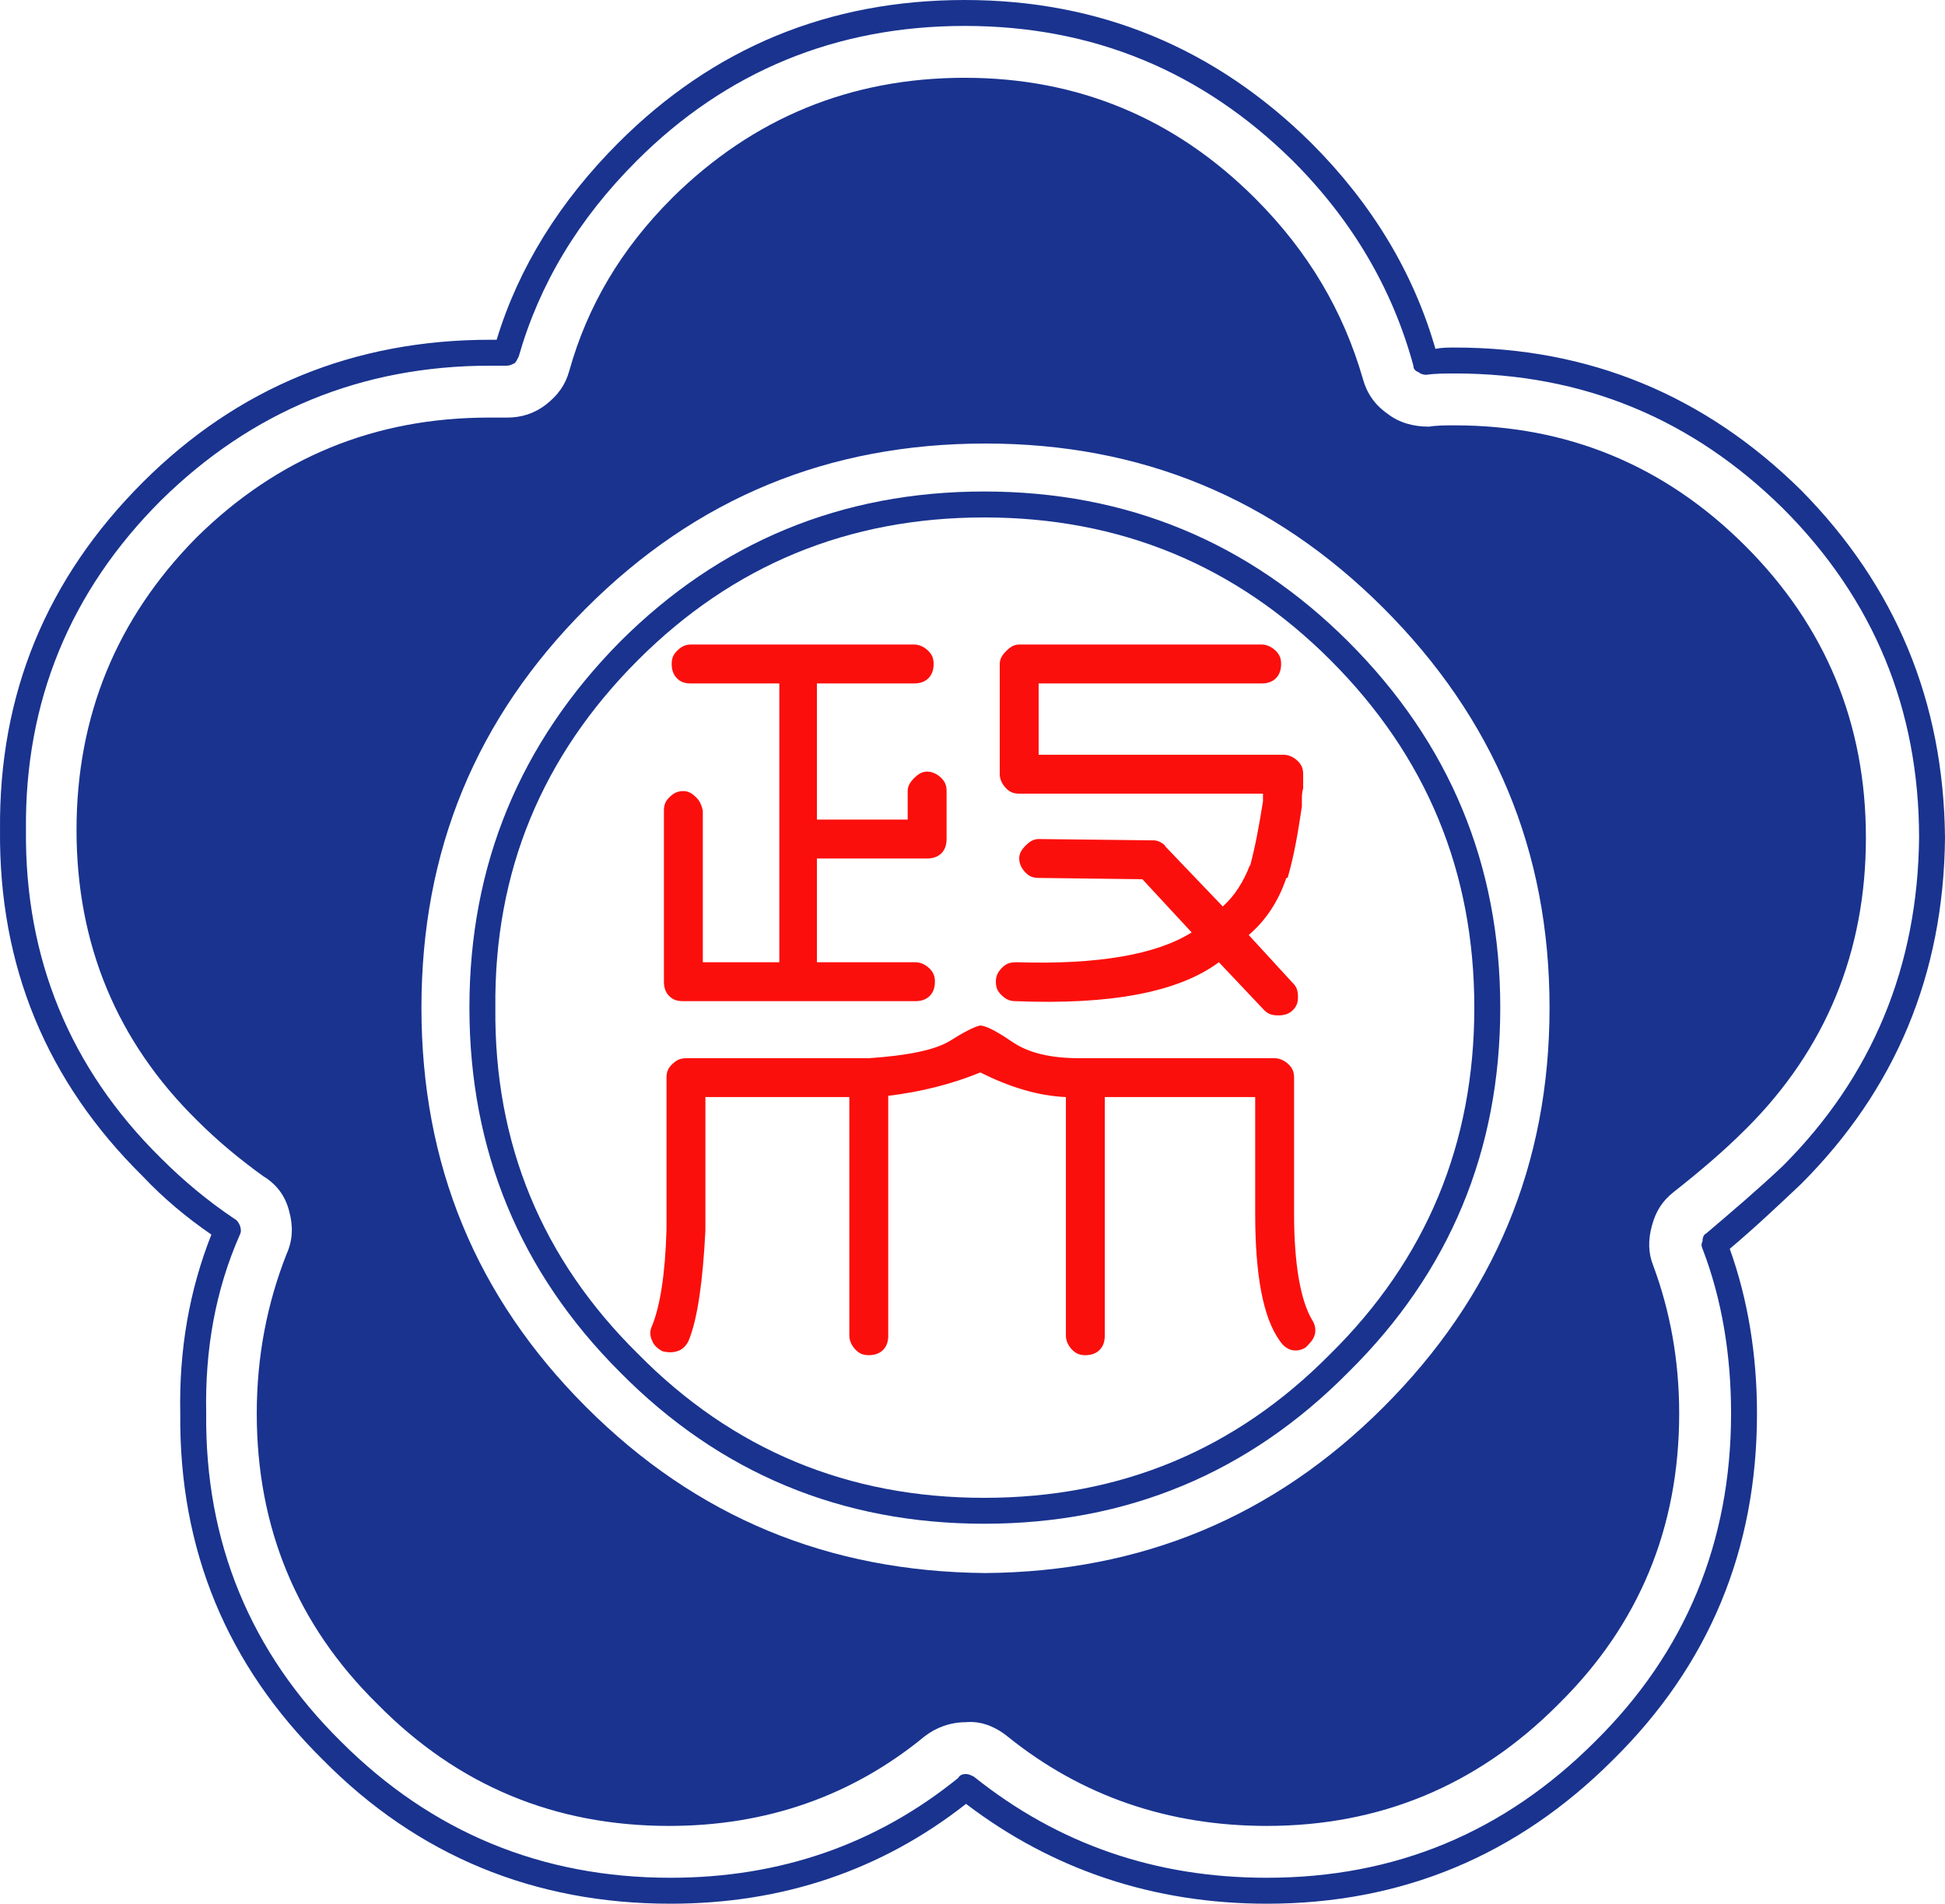
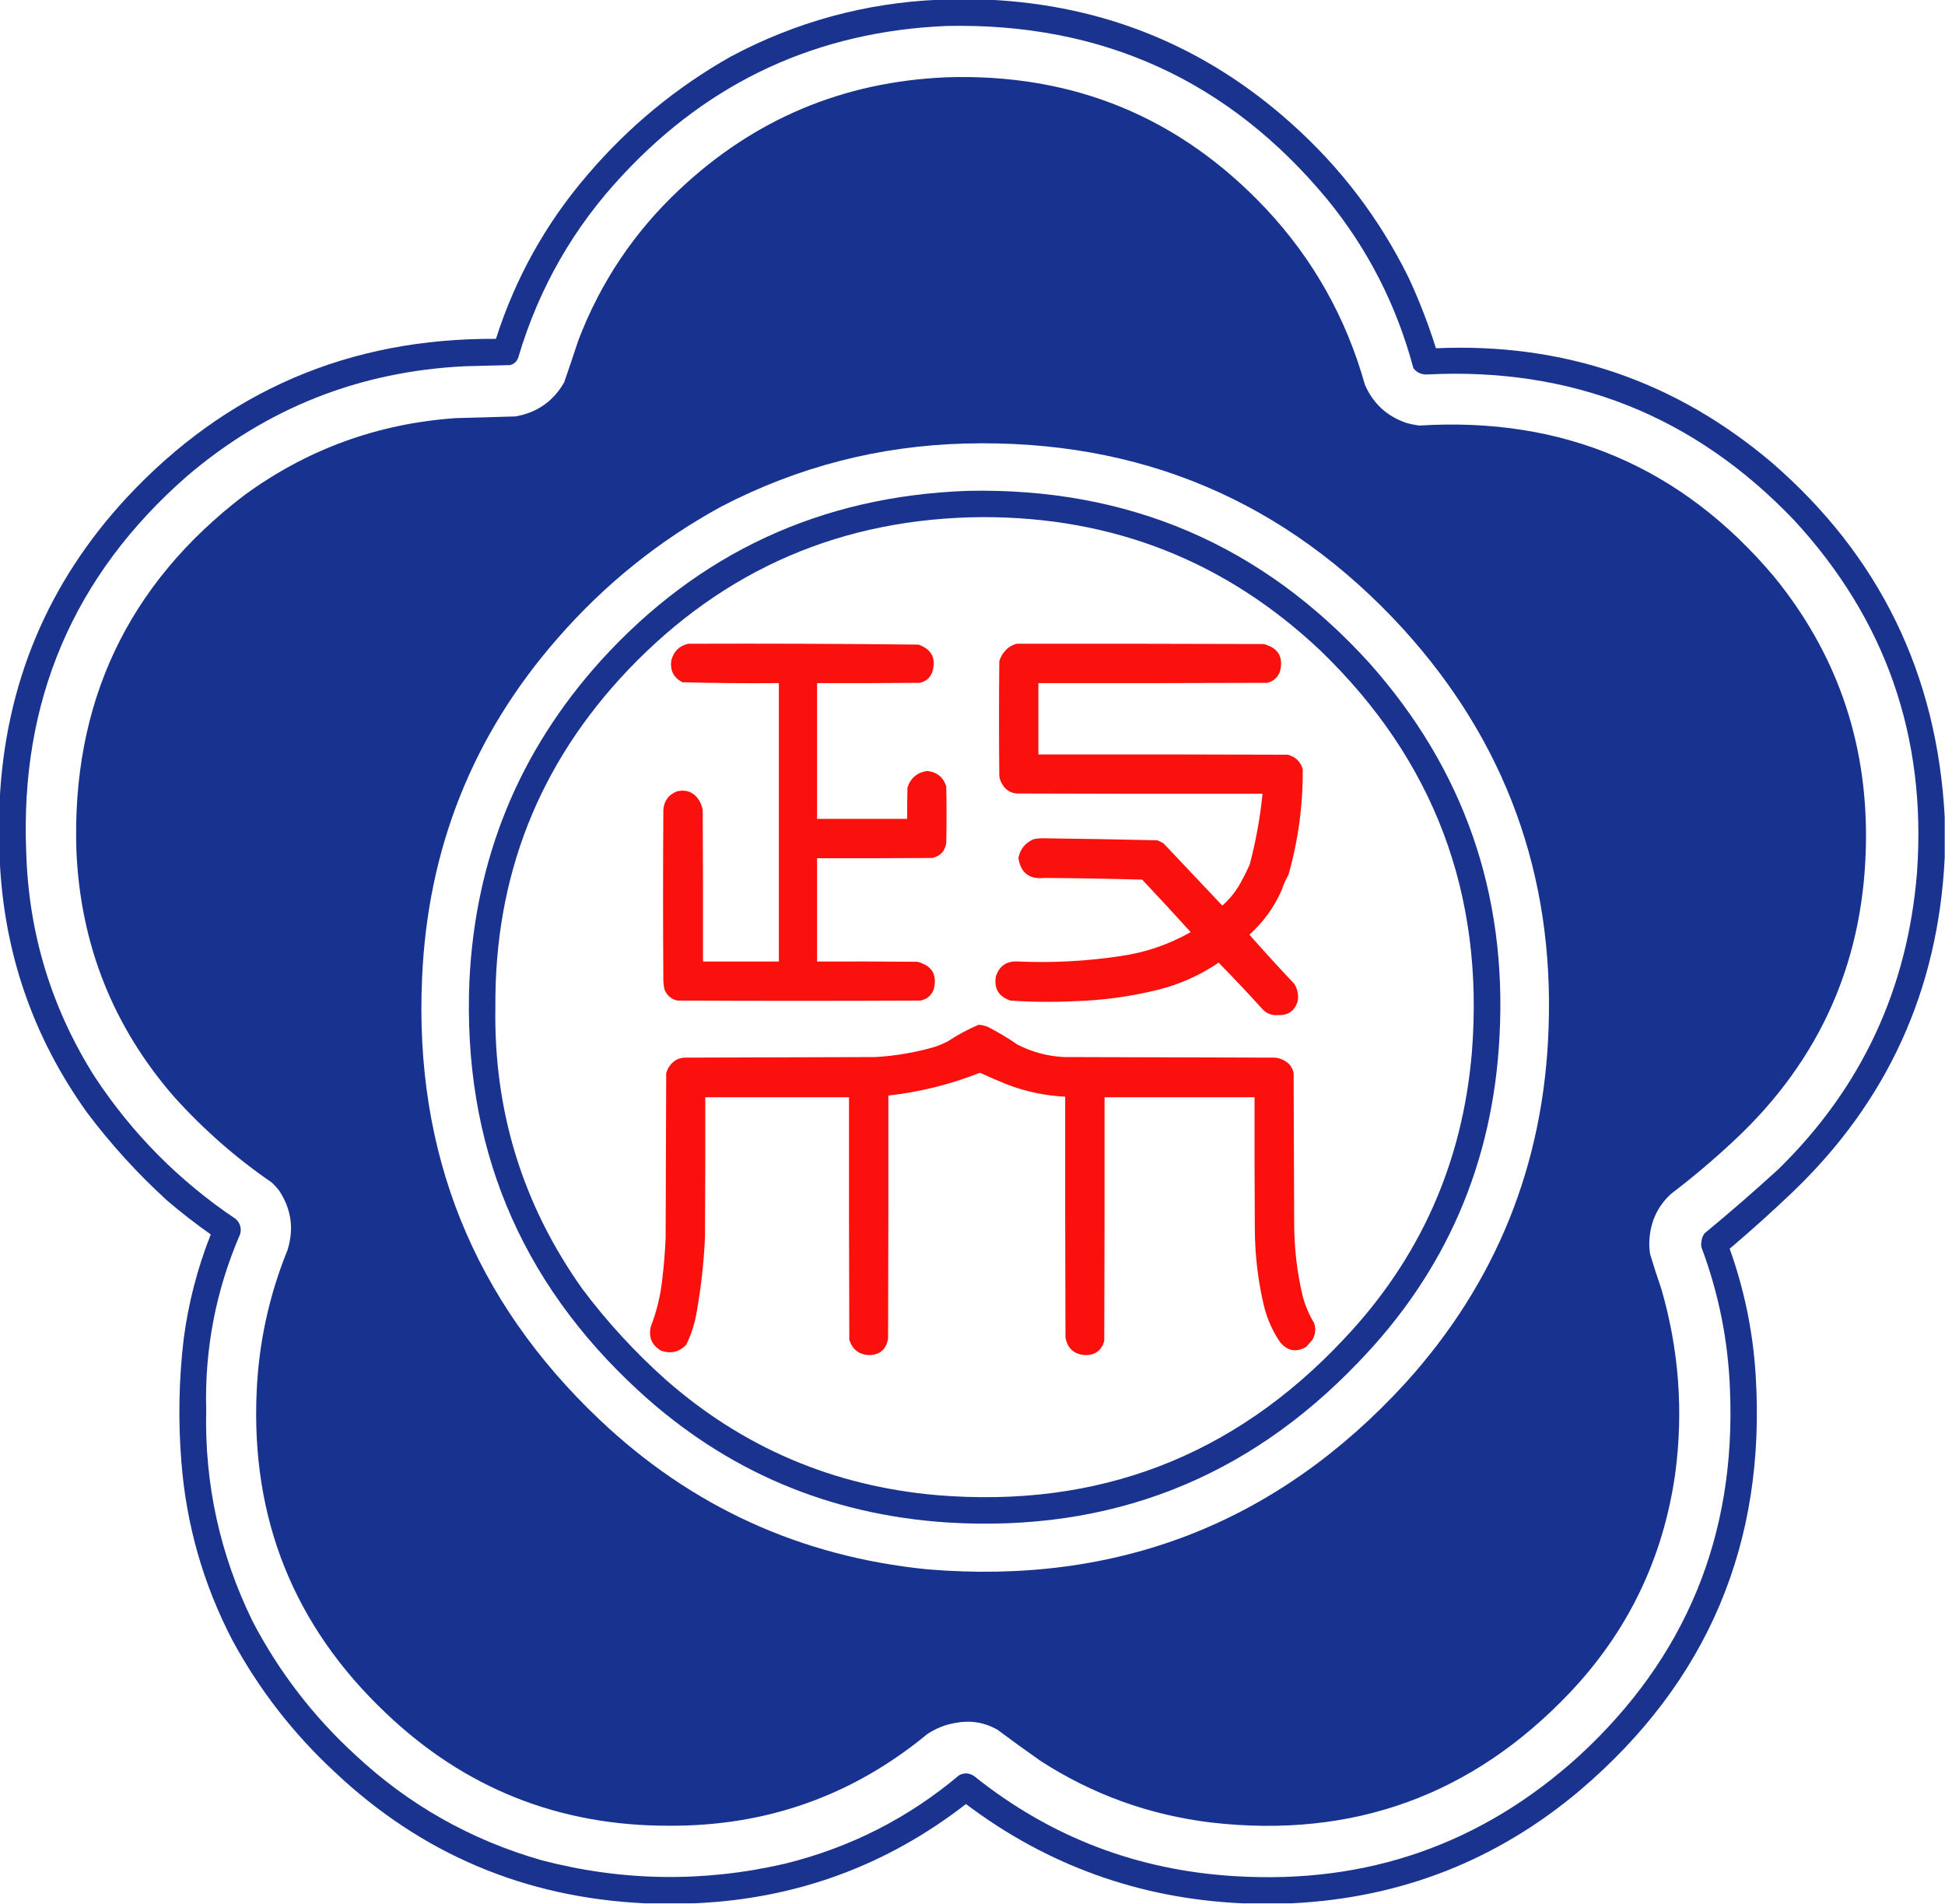
- <svg xmlns="http://www.w3.org/2000/svg" width="319.658" height="312.834" viewBox="0 0 400 391.46" id="svg2217" version="1.0">
-   <defs id="defs2219" />
-   <g id="layer1" transform="translate(-311.086,-134.7299)">
-     <path style="fill:#19338f;overflow:visible" d="M 610.286,206.195 C 608.958,206.195 607.624,206.195 606.29,206.461 C 601.757,190.726 593.222,176.595 580.691,164.064 C 560.954,144.593 537.221,134.73 509.489,134.73 C 481.491,134.73 457.758,144.593 438.289,164.064 C 426.29,176.064 417.758,189.663 413.225,204.596 C 412.691,204.596 412.157,204.596 411.891,204.596 C 383.891,204.596 359.892,214.459 340.426,233.93 C 320.691,253.662 310.826,277.395 311.091,305.396 C 310.826,333.396 320.691,357.124 340.426,376.59 C 344.69,381.123 349.492,385.125 354.559,388.595 C 350.023,400.057 347.892,412.323 348.158,425.39 C 347.892,453.391 357.758,477.129 377.492,496.595 C 396.958,516.322 420.957,526.19 448.958,526.19 C 472.157,526.19 492.422,519.26 509.757,505.661 C 527.624,519.26 548.424,526.19 571.62,526.19 C 599.355,526.19 623.088,516.322 642.82,496.595 C 662.557,477.129 672.42,453.391 672.42,425.39 C 672.42,413.396 670.555,401.923 666.819,391.523 C 671.888,387.261 676.687,382.728 681.486,378.195 C 700.957,358.729 710.82,334.996 711.086,306.995 C 710.82,278.995 700.952,255.261 681.486,235.53 C 661.754,216.064 638.021,206.195 610.286,206.195 L 610.286,206.195 z M 601.757,209.926 C 601.757,210.463 602.023,210.994 602.82,211.26 C 603.091,211.526 603.622,211.796 604.425,211.796 C 606.29,211.526 608.421,211.526 610.286,211.526 C 636.687,211.526 659.087,220.863 677.755,239.265 C 696.424,257.929 705.756,280.594 705.756,306.995 C 705.49,333.396 696.153,356.061 677.755,374.464 C 672.686,379.258 667.355,383.791 662.02,388.324 C 661.489,388.595 661.223,389.126 661.223,389.929 C 660.957,390.46 660.957,390.991 661.223,391.523 C 665.224,401.923 667.09,413.396 667.09,425.39 C 667.09,451.796 657.753,474.462 639.089,492.865 C 620.42,511.528 598.021,520.855 571.62,520.855 C 548.689,520.855 528.692,513.925 511.357,500.055 C 510.823,499.794 510.289,499.523 509.757,499.523 C 508.958,499.523 508.424,499.794 508.155,500.326 C 491.357,513.925 471.623,520.855 448.958,520.855 C 422.557,520.855 399.892,511.528 381.225,492.865 C 362.557,474.462 353.225,451.796 353.491,425.39 C 353.225,412.323 355.359,400.057 360.426,388.595 C 360.691,388.063 360.691,387.532 360.426,386.729 C 360.157,386.198 359.892,385.656 359.357,385.396 C 353.759,381.665 348.692,377.392 344.159,372.859 C 325.493,354.456 316.158,331.796 316.424,305.396 C 316.158,278.995 325.493,256.324 344.159,237.661 C 362.825,219.263 385.49,209.926 411.891,209.926 C 412.957,209.926 414.025,209.926 415.359,209.926 C 415.89,209.926 416.424,209.66 416.958,209.394 C 417.224,209.129 417.492,208.592 417.758,208.061 C 422.025,193.128 430.023,179.8 442.025,167.795 C 460.423,149.392 483.091,140.06 509.489,140.06 C 535.887,140.06 558.292,149.392 576.955,167.795 C 589.221,180.065 597.49,194.196 601.757,209.926 L 601.757,209.926 z " id="path17" />
-     <path style="fill:#19338f;overflow:visible" d="M 604.956,222.462 C 601.757,222.462 598.823,221.665 596.421,219.794 C 593.754,217.929 592.154,215.527 591.357,212.594 C 587.355,198.729 580.155,186.458 569.223,175.532 C 552.691,158.995 532.688,150.726 509.489,150.726 C 486.024,150.726 466.024,158.995 449.489,175.261 L 449.223,175.532 C 438.823,185.932 431.891,197.661 428.158,210.994 C 427.358,213.927 425.756,216.064 423.356,217.929 C 420.957,219.794 418.289,220.597 415.356,220.597 C 414.025,220.597 412.957,220.597 411.623,220.597 C 388.158,220.597 368.158,228.866 351.625,245.132 L 351.357,245.398 C 335.09,261.925 326.824,281.928 326.824,305.396 C 326.824,328.863 335.09,348.86 351.625,365.127 C 355.89,369.389 360.423,373.13 365.224,376.59 C 367.892,378.195 369.757,380.592 370.557,383.791 C 371.357,386.729 371.357,389.658 370.023,392.596 C 366.024,402.725 363.89,413.657 363.89,425.39 C 363.89,448.858 372.157,468.855 388.692,485.122 C 405.224,501.931 425.224,510.194 448.689,510.194 C 468.689,510.194 486.29,504.056 501.223,491.791 C 503.622,489.926 506.556,488.863 509.757,488.863 C 512.691,488.592 515.624,489.655 518.289,491.791 C 533.491,504.056 551.357,510.194 571.62,510.194 C 594.822,510.194 614.819,501.931 631.357,485.393 L 631.623,485.122 C 648.155,468.855 656.419,448.858 656.419,425.39 C 656.419,414.459 654.554,404.33 651.089,394.993 C 650.021,392.325 650.021,389.658 650.823,386.729 C 651.62,383.791 652.954,381.665 655.356,379.789 C 660.42,375.798 665.49,371.526 670.023,366.993 L 670.289,366.732 C 686.556,350.465 694.819,330.463 694.819,306.995 C 694.819,283.528 686.556,263.525 670.023,246.993 C 653.491,230.465 633.488,222.196 610.286,222.196 C 608.421,222.196 606.556,222.196 604.956,222.462 L 604.956,222.462 z M 595.624,259.794 C 618.289,282.465 629.757,309.658 629.757,341.931 C 629.757,374.193 618.289,401.391 595.624,424.056 C 572.954,446.722 545.756,457.924 513.756,458.195 C 481.491,457.924 454.29,446.722 431.623,424.056 C 408.958,401.391 397.758,374.193 397.758,341.931 C 397.758,309.658 408.958,282.465 431.623,259.794 C 454.29,237.129 481.491,225.932 513.756,225.932 C 545.756,225.932 572.954,237.129 595.624,259.794 L 595.624,259.794 z " id="path19" />
-     <path style="fill:#19338f;overflow:visible" d="M 619.623,341.931 C 619.623,312.591 609.223,287.529 588.424,266.729 C 567.889,246.195 542.822,235.795 513.491,235.795 C 484.156,235.795 459.089,246.195 438.558,266.729 C 418.024,287.529 407.624,312.591 407.624,341.931 C 407.624,371.265 418.024,396.327 438.558,416.856 C 459.089,437.656 484.156,448.055 513.491,448.055 C 542.822,448.055 567.889,437.656 588.424,416.856 C 609.223,396.327 619.623,371.265 619.623,341.931 L 619.623,341.931 z M 584.688,270.46 C 604.425,290.197 614.288,313.925 614.288,341.931 C 614.288,369.931 604.425,393.659 584.688,413.125 C 565.222,432.862 541.489,442.73 513.491,442.73 C 485.49,442.73 461.757,432.862 442.291,413.125 C 422.557,393.659 412.691,369.931 412.957,341.931 C 412.691,313.925 422.557,290.197 442.291,270.46 C 461.757,250.994 485.49,241.131 513.491,241.131 C 541.489,241.131 565.222,250.994 584.688,270.46 L 584.688,270.46 z " id="path21" />
-     <path style="fill:#fb0f0c;overflow:visible" d="M 573.491,268.595 C 572.688,267.792 571.62,267.261 570.557,267.261 L 520.689,267.261 C 519.621,267.261 518.823,267.792 518.024,268.595 C 517.224,269.392 516.69,270.194 516.69,271.262 L 516.69,293.927 C 516.69,294.996 517.224,296.064 518.024,296.861 C 518.823,297.663 519.621,297.929 520.689,297.929 L 570.823,297.929 C 570.823,298.461 570.823,298.997 570.823,299.529 C 570.021,304.598 569.223,308.86 568.155,312.862 L 568.155,312.591 C 566.821,316.061 564.956,318.995 562.554,321.126 L 550.82,308.86 C 550.555,308.329 550.023,308.058 549.492,307.792 C 548.955,307.527 548.424,307.527 547.887,307.527 L 524.69,307.261 C 523.622,307.261 522.825,307.792 522.023,308.595 C 521.22,309.392 520.689,310.194 520.689,311.262 C 520.689,312.325 521.22,313.393 522.023,314.191 C 522.825,314.993 523.622,315.259 524.69,315.259 L 546.022,315.524 L 556.156,326.461 C 548.955,330.994 536.955,333.125 520.157,332.594 C 518.823,332.594 518.024,332.865 517.224,333.662 C 516.421,334.459 515.89,335.261 515.89,336.595 C 515.89,337.658 516.156,338.461 516.956,339.263 C 517.755,340.065 518.558,340.597 519.892,340.597 C 539.623,341.399 553.488,338.731 561.757,332.594 L 571.089,342.462 C 571.891,343.264 572.688,343.525 574.022,343.525 C 575.09,343.525 576.153,343.264 576.955,342.462 C 577.758,341.66 578.024,340.857 578.024,339.794 C 578.024,338.461 577.758,337.658 576.955,336.866 L 567.889,326.993 C 571.354,324.059 574.022,320.057 575.622,315.259 L 575.887,315.259 C 577.221,310.726 578.024,305.927 578.821,300.597 C 578.821,300.331 578.821,300.331 578.821,300.065 C 578.821,299.794 578.821,299.794 578.821,299.529 C 578.821,298.461 578.821,297.663 579.087,296.861 C 579.087,296.064 579.087,295.527 579.087,294.996 C 579.087,294.73 579.087,294.198 579.087,293.927 C 579.087,292.865 578.821,292.062 578.024,291.265 C 577.221,290.463 576.158,289.931 575.09,289.931 L 524.69,289.931 L 524.69,275.264 L 570.557,275.264 C 571.62,275.264 572.688,274.998 573.491,274.196 C 574.288,273.393 574.554,272.331 574.554,271.262 C 574.554,270.194 574.288,269.392 573.491,268.595 L 573.491,268.595 z " id="path23" />
-     <path style="fill:#fb0f0c;overflow:visible" d="M 577.221,356.332 C 577.221,355.259 576.955,354.456 576.158,353.664 C 575.356,352.862 574.288,352.331 573.225,352.331 C 560.157,352.331 547.355,352.331 534.559,352.331 L 534.288,352.331 C 533.756,352.331 533.491,352.331 533.225,352.331 C 527.087,352.331 522.554,351.257 519.089,348.86 C 515.624,346.464 513.222,345.39 512.423,345.661 C 511.357,345.932 509.223,346.995 506.29,348.86 C 503.091,350.726 497.49,351.799 489.757,352.331 L 452.157,352.331 C 450.823,352.331 450.023,352.862 449.223,353.664 C 448.424,354.456 448.158,355.259 448.158,356.332 L 448.158,387.532 C 447.889,396.858 446.824,403.257 445.224,407.258 C 444.69,408.332 444.69,409.394 445.224,410.457 C 445.49,411.26 446.29,412.062 447.358,412.594 C 448.424,412.865 449.489,412.865 450.289,412.594 C 451.357,412.323 452.157,411.531 452.691,410.457 C 454.556,405.924 455.624,398.192 456.156,387.792 L 456.156,360.323 L 485.756,360.323 L 485.756,409.394 C 485.756,410.457 486.29,411.531 487.09,412.323 C 487.889,413.125 488.689,413.396 489.757,413.396 C 490.823,413.396 491.891,413.125 492.691,412.323 C 493.491,411.531 493.756,410.457 493.756,409.394 L 493.756,360.063 C 500.423,359.26 506.824,357.666 512.691,355.259 C 518.558,358.197 524.425,360.063 530.291,360.323 L 530.291,409.394 C 530.291,410.457 530.823,411.531 531.62,412.323 C 532.422,413.125 533.225,413.396 534.288,413.396 C 535.356,413.396 536.424,413.125 537.221,412.323 C 538.024,411.531 538.289,410.457 538.289,409.394 L 538.289,360.323 C 548.689,360.323 558.823,360.323 569.223,360.323 L 569.223,384.322 C 569.223,396.858 570.823,405.664 574.288,410.457 C 574.824,411.26 575.622,412.062 576.69,412.323 C 577.758,412.594 578.821,412.323 579.623,411.791 C 580.42,410.989 581.223,410.197 581.489,409.124 C 581.754,408.061 581.489,406.998 580.957,406.195 C 578.555,402.194 577.221,394.722 577.221,384.322 L 577.221,356.332 L 577.221,356.332 z " id="path25" />
-     <path style="fill:#fb0f0c;overflow:visible" d="M 503.091,271.262 C 503.091,270.194 502.822,269.392 502.023,268.595 C 501.223,267.792 500.157,267.261 499.089,267.261 L 453.225,267.261 C 451.891,267.261 451.091,267.792 450.291,268.595 C 449.489,269.392 449.223,270.194 449.223,271.262 C 449.223,272.331 449.489,273.393 450.291,274.196 C 451.091,274.998 451.891,275.264 453.225,275.264 L 471.357,275.264 L 471.357,332.594 L 455.624,332.594 L 455.624,301.394 C 455.356,300.331 455.09,299.529 454.29,298.731 C 453.491,297.929 452.691,297.398 451.623,297.398 C 450.291,297.398 449.489,297.929 448.689,298.731 C 447.889,299.529 447.624,300.331 447.624,301.394 L 447.624,335.261 C 447.624,335.532 447.624,335.793 447.624,336.064 C 447.624,336.324 447.624,336.324 447.624,336.595 C 447.624,337.658 447.889,338.731 448.689,339.523 C 449.489,340.326 450.291,340.597 451.623,340.597 L 499.358,340.597 C 500.423,340.597 501.489,340.326 502.291,339.523 C 503.091,338.731 503.356,337.658 503.356,336.595 C 503.356,335.532 503.091,334.73 502.291,333.927 C 501.489,333.125 500.423,332.594 499.358,332.594 L 479.089,332.594 L 479.089,311.262 C 486.824,311.262 494.29,311.262 501.757,311.262 C 502.822,311.262 503.891,310.991 504.69,310.194 C 505.49,309.392 505.756,308.329 505.756,307.261 C 505.756,306.995 505.756,306.995 505.756,306.724 C 505.756,306.458 505.756,306.193 505.756,305.927 L 505.756,297.398 C 505.756,296.329 505.49,295.527 504.69,294.73 C 503.891,293.927 502.822,293.396 501.757,293.396 C 500.689,293.396 499.889,293.927 499.089,294.73 C 498.289,295.527 497.755,296.329 497.755,297.398 L 497.755,303.264 C 491.623,303.264 485.224,303.264 479.089,303.264 L 479.089,275.264 L 499.089,275.264 C 500.157,275.264 501.223,274.998 502.023,274.196 C 502.822,273.393 503.091,272.331 503.091,271.262 L 503.091,271.262 z " id="path27" />
+ <svg xmlns="http://www.w3.org/2000/svg" version="1.1" width="3410px" height="3337px" style="shape-rendering:geometricPrecision; text-rendering:geometricPrecision; image-rendering:optimizeQuality; fill-rule:evenodd; clip-rule:evenodd">
+   <g>
+     <path style="opacity:0.993" fill="#18328f" d="M 1646.5,-0.5 C 1675.83,-0.5 1705.17,-0.5 1734.5,-0.5C 1936.96,9.447 2113.3,81.614 2263.5,216C 2349.52,292.658 2418.02,382.492 2469,485.5C 2487.97,526.104 2504.14,567.771 2517.5,610.5C 2740.69,600.613 2937.02,667.446 3106.5,811C 3295.21,974.593 3396.21,1181.76 3409.5,1432.5C 3409.5,1456.17 3409.5,1479.83 3409.5,1503.5C 3398.17,1735.62 3308.83,1931.45 3141.5,2091C 3106.06,2124.78 3069.73,2157.44 3032.5,2189C 3058.03,2260.31 3073.19,2333.81 3078,2409.5C 3096.82,2704.57 2994.32,2947.4 2770.5,3138C 2624.8,3261.1 2456.13,3327.26 2264.5,3336.5C 2235.5,3336.5 2206.5,3336.5 2177.5,3336.5C 1997.84,3328.18 1836.51,3270.18 1693.5,3162.5C 1553.73,3270.88 1395.07,3328.88 1217.5,3336.5C 1188.5,3336.5 1159.5,3336.5 1130.5,3336.5C 920.107,3326.59 738.773,3249.75 586.5,3106C 513.73,3038.5 453.896,2961.34 407,2874.5C 356.189,2776.6 326.523,2672.6 318,2562.5C 312.22,2490.69 313.553,2419.02 322,2347.5C 330.253,2284.32 346.086,2223.15 369.5,2164C 343.309,2145.48 317.975,2125.81 293.5,2105C 241.221,2057.41 194.054,2005.57 152,1949.5C 57.51,1817.21 6.677,1669.54 -0.5,1506.5C -0.5,1471.5 -0.5,1436.5 -0.5,1401.5C 9.993,1197.71 84.16,1021.38 222,872.5C 396.285,685.326 612.119,592.493 869.5,594C 903.79,486.869 957.29,391.036 1030,306.5C 1101.82,222.254 1185.65,153.088 1281.5,99C 1395.67,38.208 1517.34,5.041 1646.5,-0.5 Z" />
+   </g>
+   <g>
+     <path style="opacity:1" fill="#fefffe" d="M 1659.5,45.5 C 1931.81,39.603 2154.31,140.936 2327,349.5C 2398.36,436.879 2448.69,535.545 2478,645.5C 2483.69,652.764 2491.19,656.43 2500.5,656.5C 2755.62,643.22 2970.78,728.553 3146,912.5C 3305.97,1086.04 3377.64,1291.38 3361,1528.5C 3344.76,1733.44 3263.6,1907.27 3117.5,2050C 3075.39,2088.45 3032.39,2125.79 2988.5,2162C 2985.31,2166.26 2983.47,2171.1 2983,2176.5C 2982.33,2179.83 2982.33,2183.17 2983,2186.5C 3013.12,2266.77 3029.79,2349.77 3033,2435.5C 3043.96,2691.96 2955.46,2906.46 2767.5,3079C 2597.44,3232.92 2397.11,3302.92 2166.5,3289C 1994.71,3279.04 1842.04,3220.71 1708.5,3114C 1699.82,3107.79 1690.82,3107.12 1681.5,3112C 1592.39,3187.06 1490.72,3238.73 1376.5,3267C 1233.67,3300.06 1091.33,3298.06 949.5,3261C 825.165,3225.36 716.165,3163.7 622.5,3076C 548.942,3008.48 489.109,2930.64 443,2842.5C 385.685,2725.56 358.519,2601.9 361.5,2471.5C 358.693,2364.37 378.526,2261.71 421,2163.5C 423.722,2153.23 421.222,2144.39 413.5,2137C 314.245,2070.41 231.745,1987.25 166,1887.5C 90.284,1767.69 50.284,1636.69 46,1494.5C 34.803,1228.89 128.636,1009.06 327.5,835C 467.509,715.292 630.176,650.958 815.5,642C 841.835,641.382 868.168,640.715 894.5,640C 901.974,637.86 906.807,633.026 909,625.5C 945.085,504.265 1006.08,397.931 1092,306.5C 1244.97,142.064 1434.14,55.064 1659.5,45.5 Z" />
+   </g>
+   <g>
+     <path style="opacity:0.999" fill="#18328f" d="M 1659.5,135.5 C 1881.77,128.377 2068.61,205.377 2220,366.5C 2302.43,454.639 2360.1,557.305 2393,674.5C 2407.17,707.01 2431,729.176 2464.5,741C 2472.36,743.306 2480.36,744.973 2488.5,746C 2740.78,730.273 2947.95,818.44 3110,1010.5C 3218.31,1143.07 3272.14,1295.57 3271.5,1468C 3270.66,1679.94 3193,1857.61 3038.5,2001C 3003.63,2033.54 2967.3,2064.21 2929.5,2093C 2907,2113.84 2894.5,2139.68 2892,2170.5C 2891.18,2179.88 2891.52,2189.21 2893,2198.5C 2899.26,2219.27 2905.92,2239.94 2913,2260.5C 2943.59,2366.45 2951.59,2474.12 2937,2583.5C 2915.8,2732.22 2853.8,2860.56 2751,2968.5C 2580.5,3147.57 2371.67,3223.07 2124.5,3195C 2015.96,3182.04 1915.96,3146.04 1824.5,3087C 1798.89,3069.05 1773.55,3050.72 1748.5,3032C 1725.98,3019.36 1701.98,3015.36 1676.5,3020C 1658.01,3022.94 1641.01,3029.61 1625.5,3040C 1494.63,3147.94 1343.8,3201.44 1173,3200.5C 980.378,3200.88 814.878,3135.04 676.5,3003C 515.36,2850.37 439.86,2662.54 450,2439.5C 453.787,2353.69 471.787,2271.03 504,2191.5C 515.782,2154.09 510.782,2119.09 489,2086.5C 485.201,2081.7 481.034,2077.2 476.5,2073C 413.601,2029.79 356.434,1979.63 305,1922.5C 198.273,1799.6 141.273,1656.27 134,1492.5C 125.138,1232.77 223.305,1024.6 428.5,868C 538.506,787.653 661.84,742.653 798.5,733C 833.502,732.018 868.502,731.018 903.5,730C 941.351,723.464 969.851,703.631 989,670.5C 997.527,645.918 1005.86,621.252 1014,596.5C 1052.91,494.617 1112.08,406.45 1191.5,332C 1322.64,208.633 1478.64,143.133 1659.5,135.5 Z" />
+   </g>
+   <g>
+     <path style="opacity:1" fill="#fefffe" d="M 1692.5,777.5 C 1998.64,769.551 2254.48,877.884 2460,1102.5C 2639.62,1300.27 2724.62,1533.6 2715,1802.5C 2706.9,2041.31 2623.23,2248.64 2464,2424.5C 2238.96,2670.17 1959.46,2779.01 1625.5,2751C 1403.55,2728.66 1212.22,2641.33 1051.5,2489C 829.966,2279.24 726.133,2021.07 740,1714.5C 749.769,1487.12 829.102,1288.45 978,1118.5C 1060.06,1024.39 1155.56,947.556 1264.5,888C 1398.71,818.281 1541.38,781.448 1692.5,777.5 Z" />
+   </g>
+   <g>
+     <path style="opacity:0.993" fill="#18328f" d="M 1695.5,860.5 C 1977.48,854.143 2212.65,954.81 2401,1162.5C 2566.29,1348.34 2642.29,1566.34 2629,1816.5C 2617.59,2038.94 2534.92,2229.61 2381,2388.5C 2185.73,2592.63 1946.23,2686.13 1662.5,2669C 1453.56,2655.65 1272.56,2578.65 1119.5,2438C 909.896,2245.16 811.062,2005.66 823,1719.5C 833.211,1504.37 909.878,1317.37 1053,1158.5C 1224.72,969.244 1438.89,869.91 1695.5,860.5 Z" />
+   </g>
+   <g>
+     <path style="opacity:1" fill="#fefffe" d="M 1723.5,906.5 C 1952.26,906.318 2149.26,984.151 2314.5,1140C 2514.03,1332.16 2602.7,1567.16 2580.5,1845C 2564.04,2039.36 2489.2,2206.86 2356,2347.5C 2163.09,2553.29 1925.25,2644.45 1642.5,2621C 1460.97,2605.19 1302.3,2537.52 1166.5,2418C 1112.59,2369.77 1064.09,2316.94 1021,2259.5C 916.241,2112.02 865.407,1947.35 868.5,1765.5C 866.781,1536.43 944.281,1339.43 1101,1174.5C 1269.96,997.308 1477.46,907.975 1723.5,906.5 Z" />
+   </g>
+   <g>
+     <path style="opacity:0.992" fill="#fa0e0b" d="M 1206.5,1128.5 C 1341.21,1128.01 1475.88,1128.51 1610.5,1130C 1634.21,1138.73 1642.04,1155.23 1634,1179.5C 1629.84,1188.99 1622.67,1194.83 1612.5,1197C 1552.5,1197.5 1492.5,1197.67 1432.5,1197.5C 1432.5,1276.83 1432.5,1356.17 1432.5,1435.5C 1485.17,1435.5 1537.83,1435.5 1590.5,1435.5C 1590.33,1417.16 1590.5,1398.83 1591,1380.5C 1596.6,1363.73 1608.1,1354.06 1625.5,1351.5C 1642.55,1353.27 1653.72,1362.27 1659,1378.5C 1659.67,1411.5 1659.67,1444.5 1659,1477.5C 1656.86,1491.98 1648.69,1500.82 1634.5,1504C 1567.17,1504.5 1499.83,1504.67 1432.5,1504.5C 1432.5,1564.83 1432.5,1625.17 1432.5,1685.5C 1491.17,1685.33 1549.83,1685.5 1608.5,1686C 1634.08,1692.66 1643.58,1708.83 1637,1734.5C 1632.79,1745.38 1624.96,1751.88 1613.5,1754C 1471.5,1754.67 1329.5,1754.67 1187.5,1754C 1176.63,1751.47 1169.13,1744.97 1165,1734.5C 1163.94,1729.9 1163.27,1725.23 1163,1720.5C 1162.33,1620.17 1162.33,1519.83 1163,1419.5C 1164.27,1403.55 1172.43,1392.72 1187.5,1387C 1204.11,1383.55 1216.94,1389.05 1226,1403.5C 1228.79,1408.53 1230.79,1413.87 1232,1419.5C 1232.5,1508.17 1232.67,1596.83 1232.5,1685.5C 1276.83,1685.5 1321.17,1685.5 1365.5,1685.5C 1365.5,1522.83 1365.5,1360.17 1365.5,1197.5C 1309.12,1197.98 1252.79,1197.48 1196.5,1196C 1180.89,1187.95 1174.39,1175.12 1177,1157.5C 1181.03,1141.91 1190.87,1132.24 1206.5,1128.5 Z" />
+   </g>
+   <g>
+     <path style="opacity:0.991" fill="#fa0e0b" d="M 1782.5,1128.5 C 1926.83,1128.33 2071.17,1128.5 2215.5,1129C 2241.09,1135.67 2250.59,1151.84 2244,1177.5C 2239.9,1187.94 2232.4,1194.44 2221.5,1197C 2087.83,1197.5 1954.17,1197.67 1820.5,1197.5C 1820.5,1239.17 1820.5,1280.83 1820.5,1322.5C 1966.17,1322.33 2111.83,1322.5 2257.5,1323C 2271.24,1326.45 2280.08,1334.95 2284,1348.5C 2284.46,1411.3 2276.12,1472.96 2259,1533.5C 2254.06,1541.94 2250.06,1550.94 2247,1560.5C 2233.72,1590.6 2214.88,1616.6 2190.5,1638.5C 2216.11,1667.62 2242.28,1696.28 2269,1724.5C 2275.08,1733.97 2277.08,1744.31 2275,1755.5C 2269.72,1772.26 2258.22,1780.26 2240.5,1779.5C 2228.96,1780.31 2219.46,1776.31 2212,1767.5C 2187.35,1740.35 2162.19,1713.69 2136.5,1687.5C 2104.08,1709.54 2068.75,1725.37 2030.5,1735C 1982.88,1746.8 1934.55,1753.47 1885.5,1755C 1847.48,1756.92 1809.48,1756.59 1771.5,1754C 1750.86,1747.04 1742.36,1732.88 1746,1711.5C 1752.29,1692.89 1765.29,1684.22 1785,1685.5C 1845.15,1688.17 1904.98,1685.01 1964.5,1676C 2008.24,1669.75 2049.24,1655.75 2087.5,1634C 2059.53,1603.03 2031.2,1572.37 2002.5,1542C 1945.52,1540.41 1888.52,1539.41 1831.5,1539C 1804.87,1542.02 1789.54,1530.36 1785.5,1504C 1788.59,1488.24 1797.59,1477.24 1812.5,1471C 1817.77,1469.95 1823.1,1469.45 1828.5,1469.5C 1895.18,1470.33 1961.85,1471.5 2028.5,1473C 2032.78,1474.47 2036.78,1476.47 2040.5,1479C 2074.67,1515.17 2108.83,1551.33 2143,1587.5C 2153.97,1577.88 2163.31,1566.88 2171,1554.5C 2178.46,1541.91 2185.13,1528.91 2191,1515.5C 2201.79,1474.73 2209.29,1433.4 2213.5,1391.5C 2069.83,1391.67 1926.17,1391.5 1782.5,1391C 1771.16,1389.91 1762.66,1384.41 1757,1374.5C 1754.34,1370.19 1752.67,1365.52 1752,1360.5C 1751.33,1293.5 1751.33,1226.5 1752,1159.5C 1754.86,1149.63 1760.36,1141.47 1768.5,1135C 1772.88,1131.97 1777.54,1129.81 1782.5,1128.5 Z" />
+   </g>
+   <g>
+     <path style="opacity:0.992" fill="#fb0e0b" d="M 1715.5,1796.5 C 1721.03,1796.72 1726.36,1797.88 1731.5,1800C 1749.62,1809.14 1766.95,1819.47 1783.5,1831C 1809.21,1844.26 1836.54,1851.59 1865.5,1853C 1988.83,1853.33 2112.17,1853.67 2235.5,1854C 2246.04,1855.18 2254.87,1859.68 2262,1867.5C 2264.81,1871.45 2266.81,1875.79 2268,1880.5C 2268.33,1969.17 2268.67,2057.83 2269,2146.5C 2269.13,2189.1 2274.13,2231.1 2284,2272.5C 2288.53,2289.09 2295.2,2304.76 2304,2319.5C 2307.33,2329.55 2306.33,2339.21 2301,2348.5C 2297.35,2352.98 2293.52,2357.32 2289.5,2361.5C 2271.91,2371.15 2256.75,2368.15 2244,2352.5C 2231,2333.2 2221.67,2312.2 2216,2289.5C 2205.58,2245.46 2200.24,2200.79 2200,2155.5C 2199.5,2078.17 2199.33,2000.83 2199.5,1923.5C 2111.83,1923.5 2024.17,1923.5 1936.5,1923.5C 1936.67,2065.83 1936.5,2208.17 1936,2350.5C 1931.32,2367.32 1920.16,2375.66 1902.5,2375.5C 1883.02,2374.19 1871.52,2363.86 1868,2344.5C 1867.5,2203.83 1867.33,2063.17 1867.5,1922.5C 1832.38,1920.78 1798.38,1913.61 1765.5,1901C 1749.48,1894.57 1733.65,1887.74 1718,1880.5C 1666.3,1900.97 1612.8,1914.3 1557.5,1920.5C 1557.67,2062.5 1557.5,2204.5 1557,2346.5C 1553.75,2365.89 1542.25,2375.55 1522.5,2375.5C 1505.31,2374.15 1494.14,2365.15 1489,2348.5C 1488.5,2206.83 1488.33,2065.17 1488.5,1923.5C 1404.5,1923.5 1320.5,1923.5 1236.5,1923.5C 1236.67,2005.17 1236.5,2086.83 1236,2168.5C 1234,2213.51 1229,2258.18 1221,2302.5C 1217.58,2321.75 1211.58,2340.08 1203,2357.5C 1190.81,2370.01 1176.31,2373.51 1159.5,2368C 1142.84,2358.5 1136.67,2344.33 1141,2325.5C 1151.22,2299.06 1157.89,2271.73 1161,2243.5C 1163.99,2218.91 1165.99,2194.25 1167,2169.5C 1167.33,2073.5 1167.67,1977.5 1168,1881.5C 1170.72,1871.44 1176.55,1863.6 1185.5,1858C 1190.5,1855.42 1195.84,1854.08 1201.5,1854C 1312.5,1853.67 1423.5,1853.33 1534.5,1853C 1570.21,1850.99 1605.21,1844.99 1639.5,1835C 1647.41,1832.25 1655.08,1828.92 1662.5,1825C 1679.37,1813.9 1697.03,1804.4 1715.5,1796.5 Z" />
  </g>
</svg>
